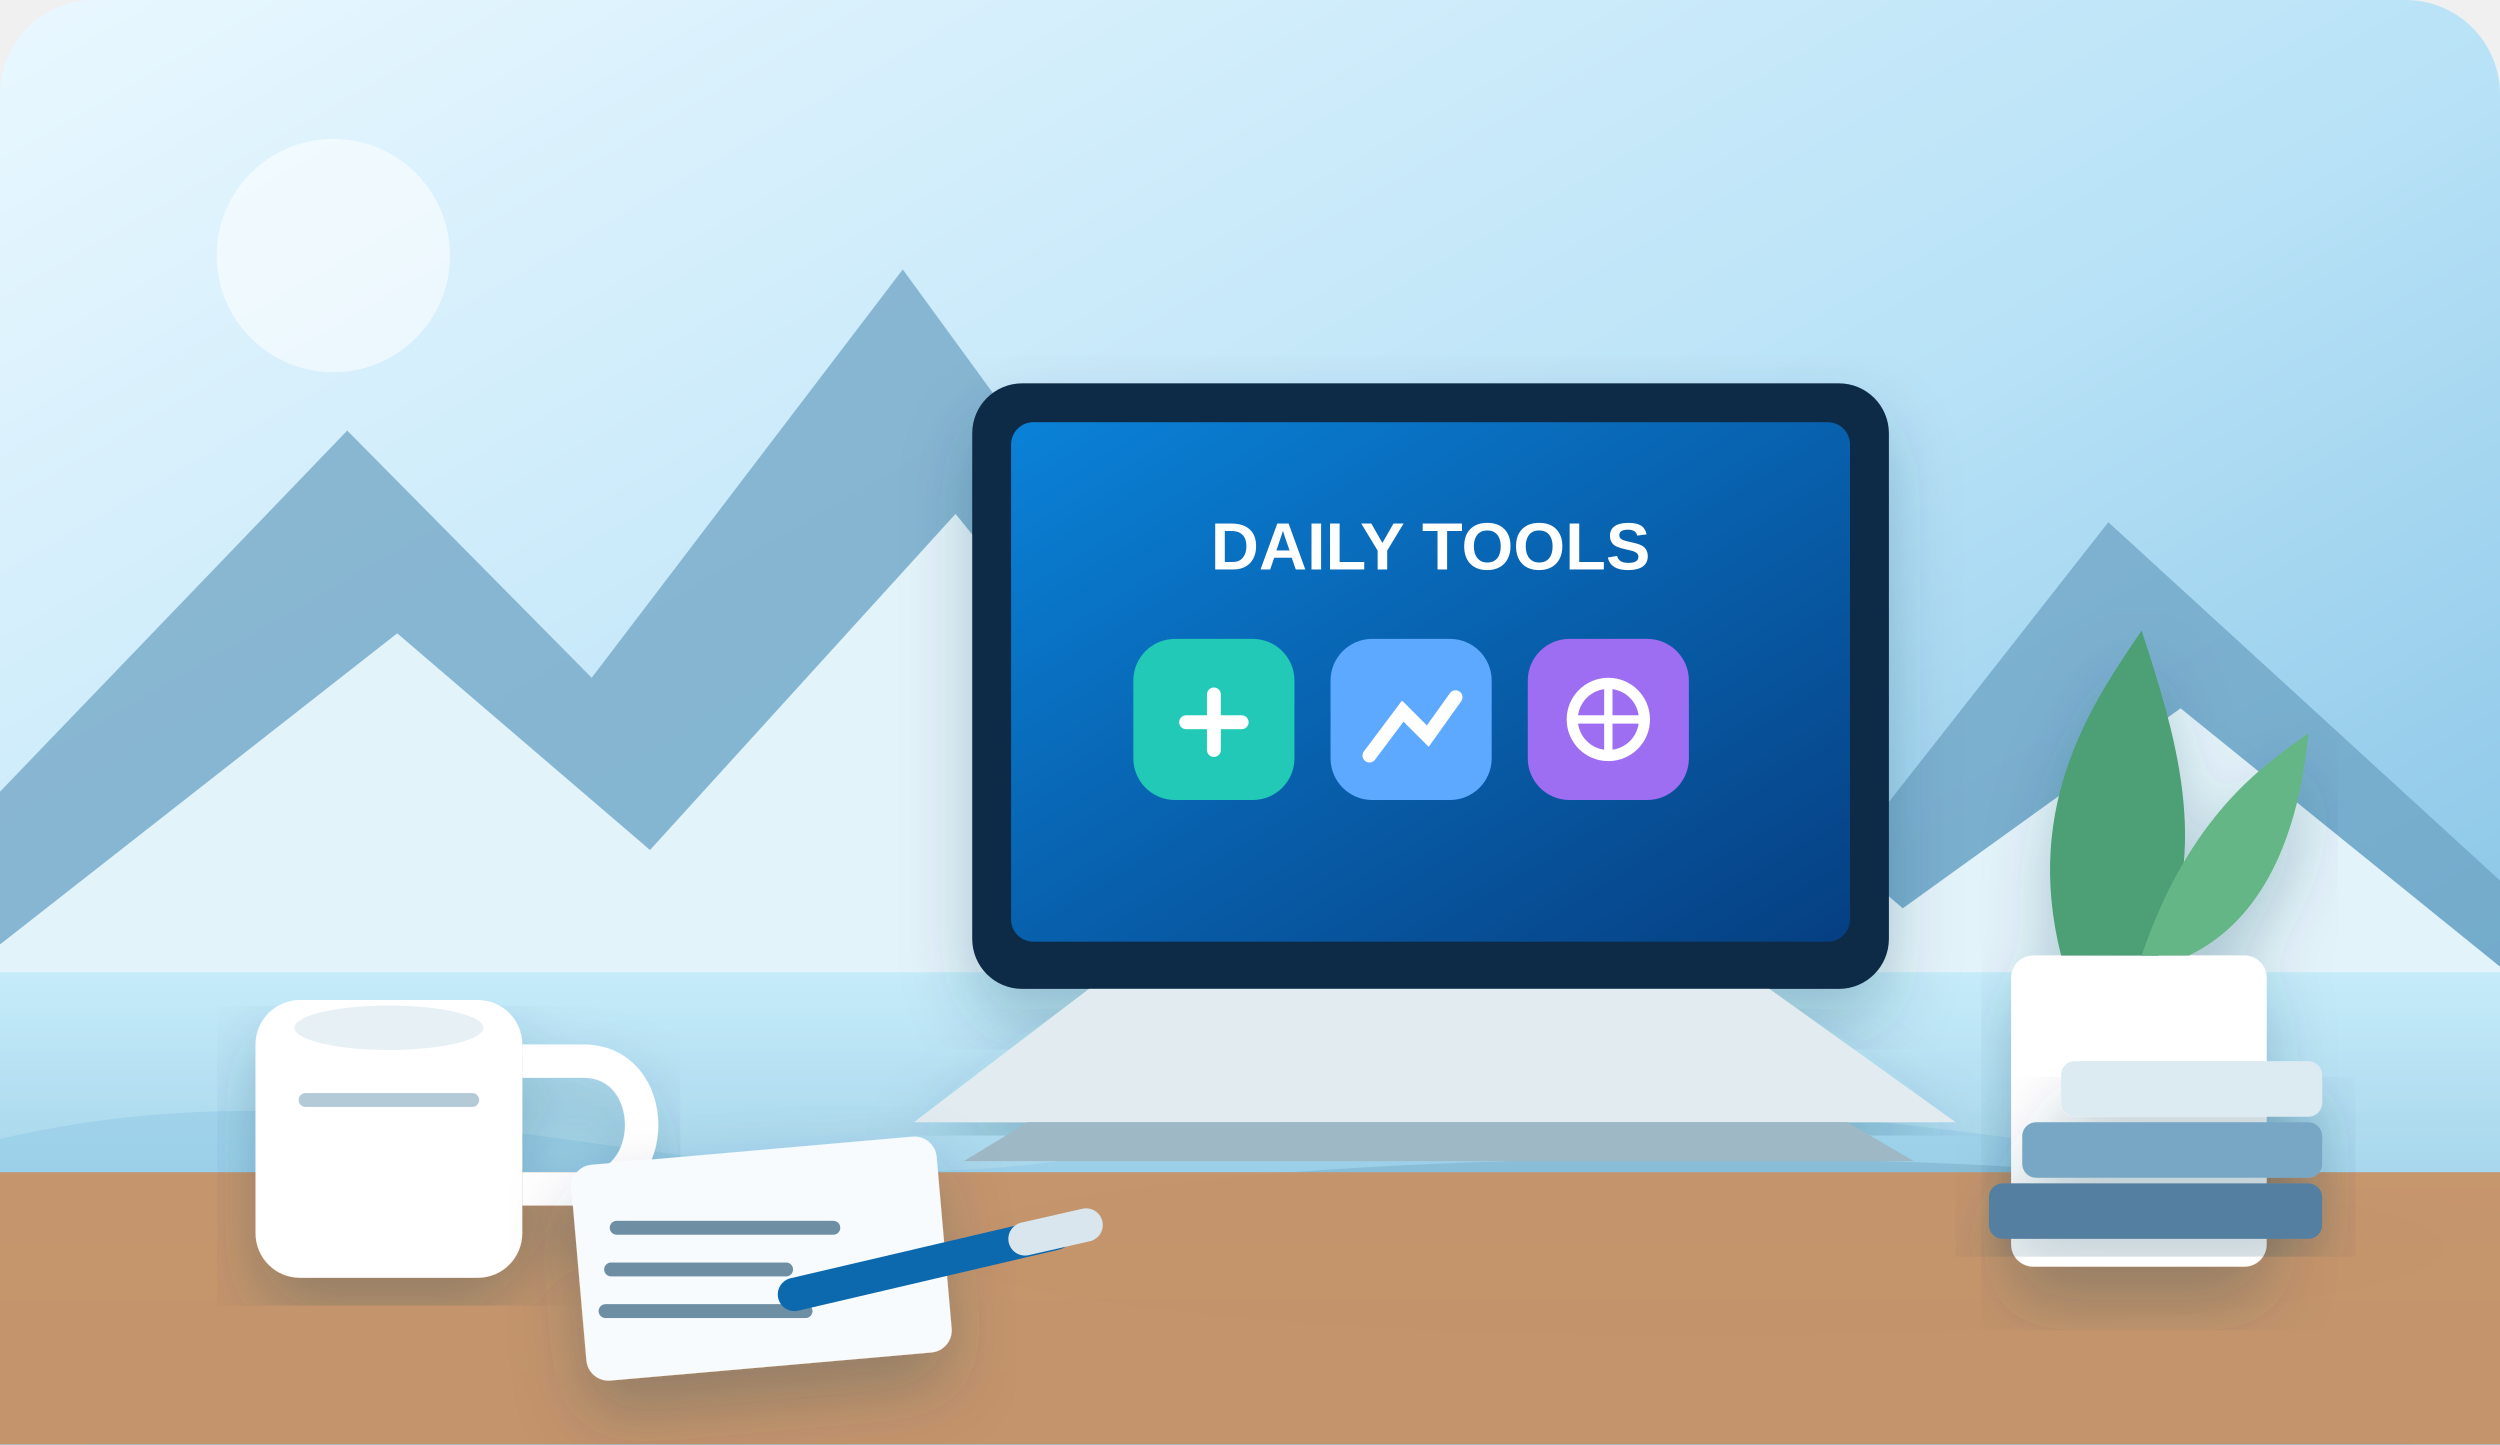
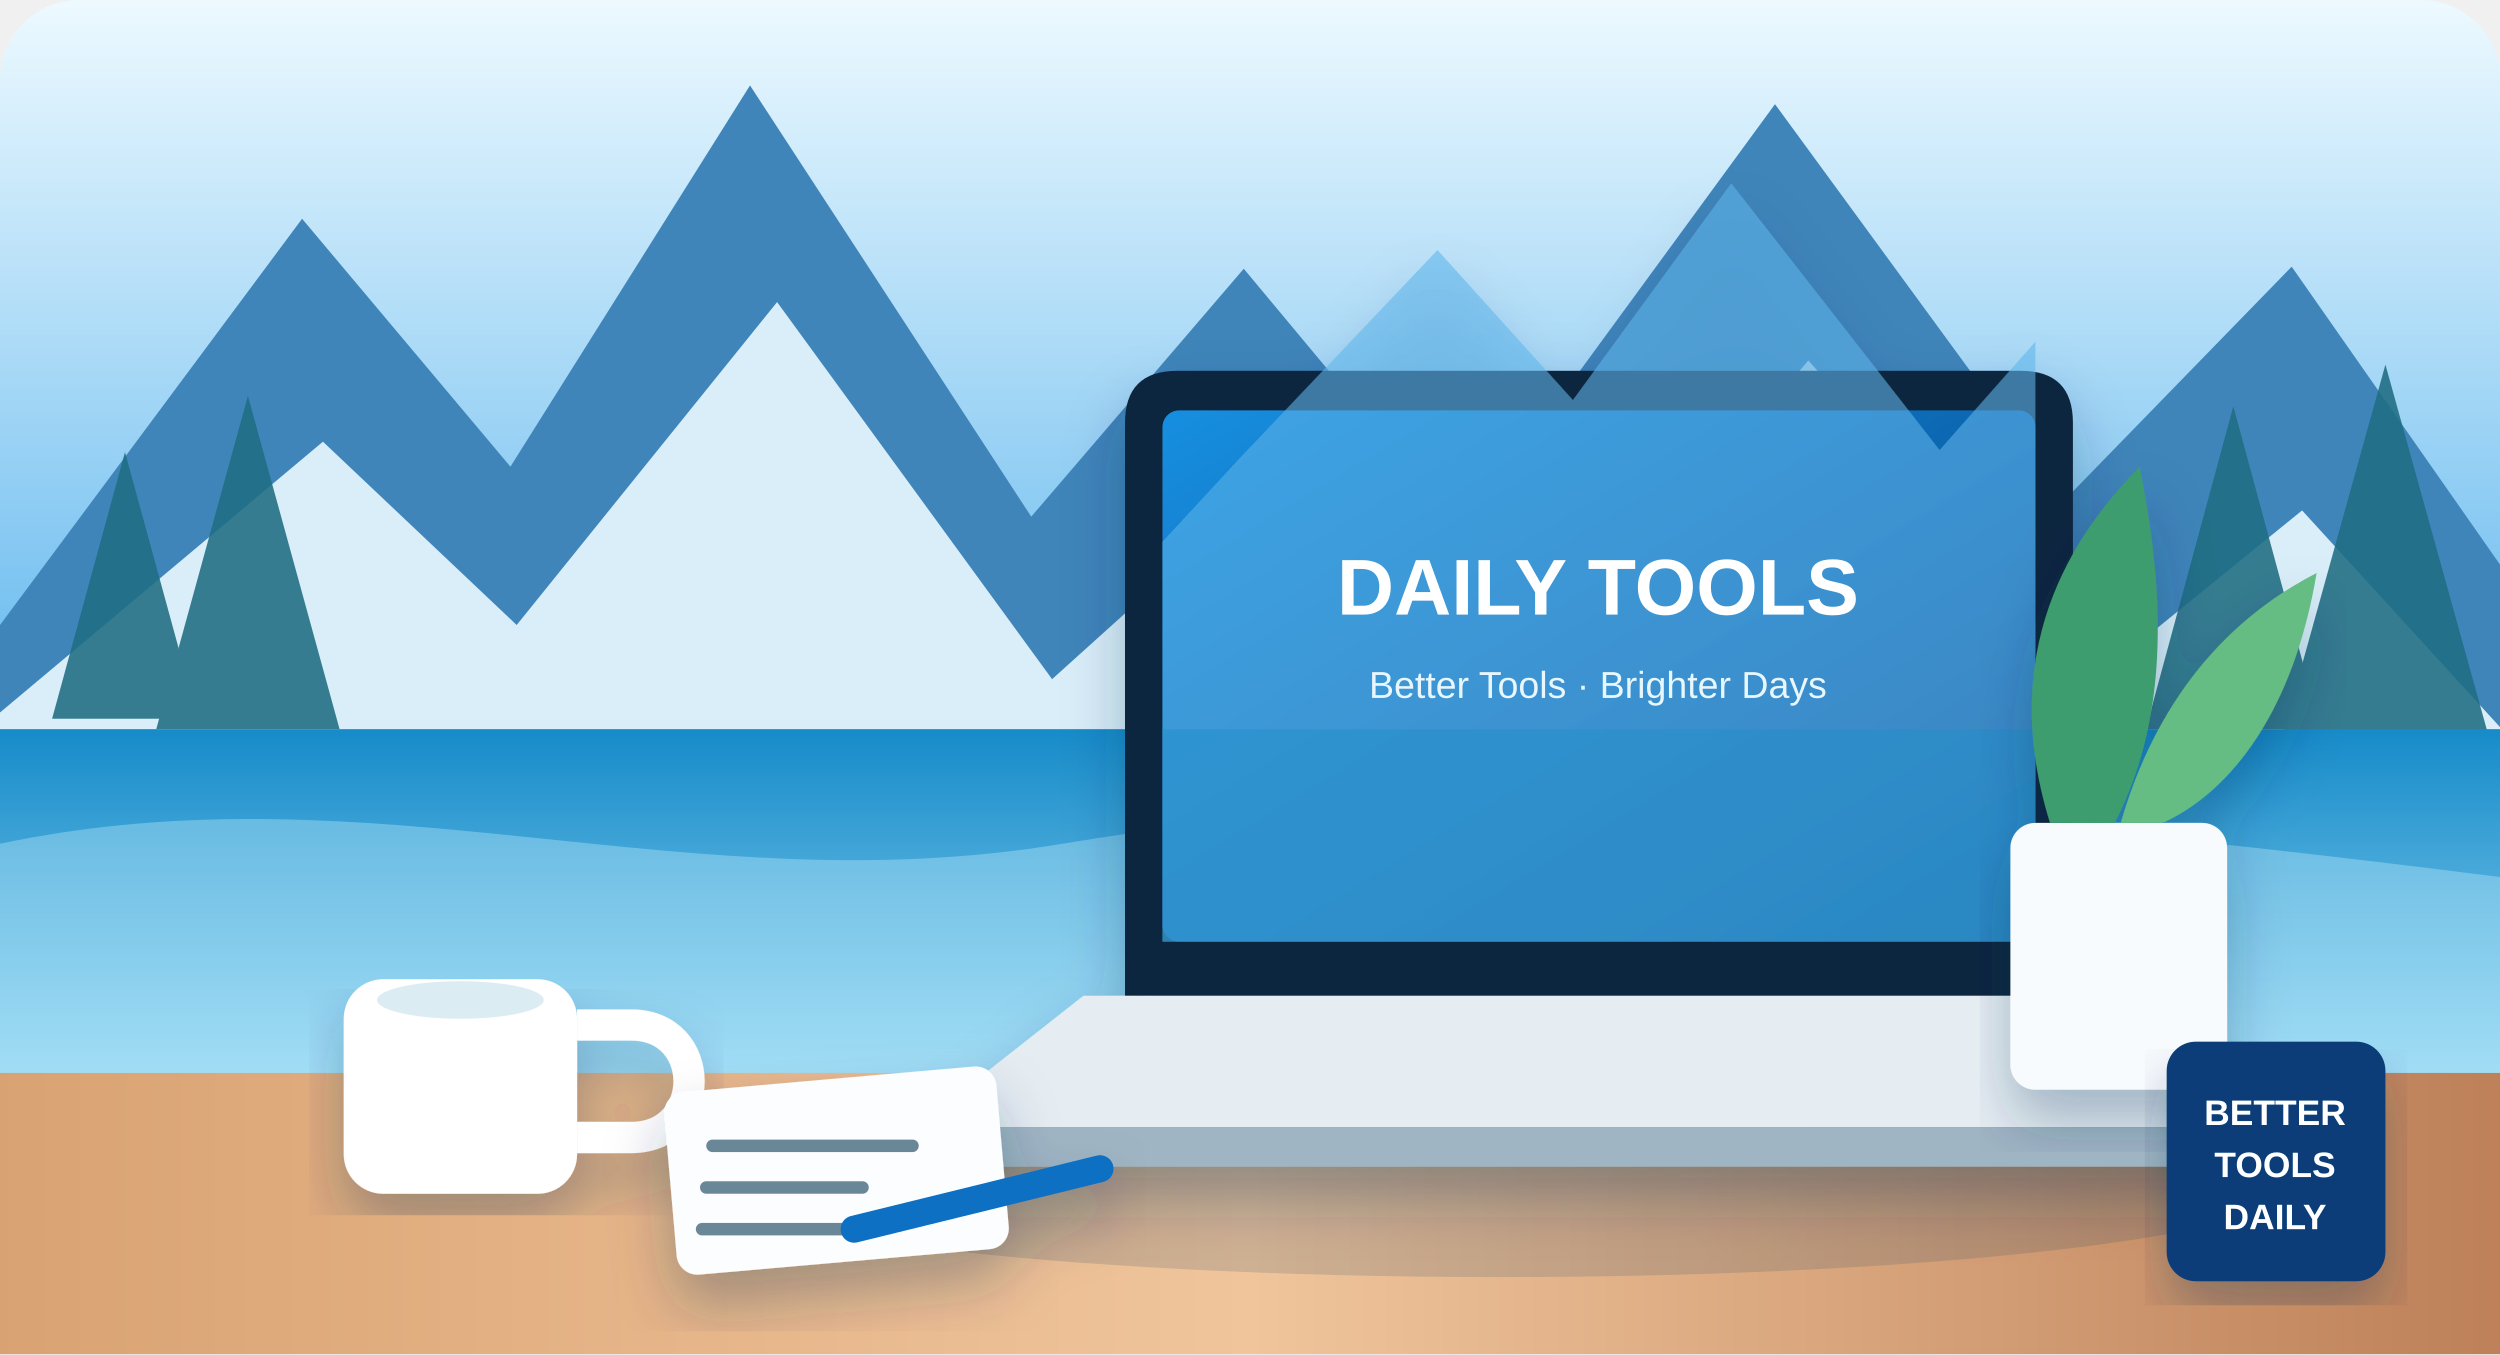
- <svg xmlns="http://www.w3.org/2000/svg" viewBox="0 0 900 520">
+ <svg xmlns="http://www.w3.org/2000/svg" viewBox="0 0 1200 650">
  <defs>
-     <linearGradient id="bg" x2="1" y2="1">
-       <stop stop-color="#eaf8ff" />
-       <stop offset=".52" stop-color="#b8e2f7" />
-       <stop offset="1" stop-color="#74b8df" />
+     <linearGradient id="sky" x2="0" y2="1">
+       <stop stop-color="#eefaff" />
+       <stop offset=".48" stop-color="#72bff0" />
+       <stop offset="1" stop-color="#d9f5ff" />
    </linearGradient>
    <linearGradient id="lake" x2="0" y2="1">
-       <stop stop-color="#bfeafa" />
-       <stop offset="1" stop-color="#69acd1" />
+       <stop stop-color="#168bc9" />
+       <stop offset="1" stop-color="#a9e4fa" />
+     </linearGradient>
+     <linearGradient id="desk" x2="1">
+       <stop stop-color="#d9a272" />
+       <stop offset=".5" stop-color="#f0c59c" />
+       <stop offset="1" stop-color="#bd8058" />
    </linearGradient>
    <linearGradient id="screen" x2="1" y2="1">
-       <stop stop-color="#0a82d8" />
-       <stop offset="1" stop-color="#063f82" />
+       <stop stop-color="#168fe0" />
+       <stop offset="1" stop-color="#063c80" />
    </linearGradient>
-     <filter id="shadow">
-       <feDropShadow dx="0" dy="12" stdDeviation="12" flood-color="#123a5a" flood-opacity=".25" />
+     <filter id="s">
+       <feDropShadow dx="0" dy="15" stdDeviation="14" flood-color="#082e54" flood-opacity=".3" />
    </filter>
  </defs>
-   <rect width="900" height="520" rx="34" fill="url(#bg)" />
-   <circle cx="120" cy="92" r="42" fill="#fff" opacity=".55" />
-   <path d="M0 285L125 155l88 89 112-147 121 166 92-101 130 142 91-116 141 129v203H0z" fill="#699fc0" opacity=".7" />
-   <path d="M0 340L143 228l91 78 110-121 113 140 108-101 120 103 100-72 115 93v172H0z" fill="#e3f3fa" />
-   <path d="M0 350h900v170H0z" fill="url(#lake)" opacity=".82" />
-   <path d="M0 410c150-35 260 35 410 3s265-12 490 23v84H0z" fill="#8bc7e4" opacity=".45" />
-   <ellipse cx="610" cy="449" rx="270" ry="32" fill="#245c79" opacity=".16" />
-   <rect x="0" y="422" width="900" height="98" fill="#c89265" opacity=".94" />
-   <rect x="350" y="138" width="330" height="218" rx="18" fill="#102b46" filter="url(#shadow)" />
-   <rect x="364" y="152" width="302" height="187" rx="8" fill="url(#screen)" />
-   <text x="515" y="205" text-anchor="middle" font-family="Arial,sans-serif" font-size="24" font-weight="700" fill="white">DAILY TOOLS</text>
-   <rect x="408" y="230" width="58" height="58" rx="15" fill="#22c9b7" />
-   <rect x="479" y="230" width="58" height="58" rx="15" fill="#5da9ff" />
-   <rect x="550" y="230" width="58" height="58" rx="15" fill="#9d6df2" />
-   <path d="M427 260h20M437 250v20" stroke="white" stroke-width="5" stroke-linecap="round" />
-   <path d="M493 272l12-16 9 9 10-14" fill="none" stroke="white" stroke-width="5" stroke-linecap="round" />
-   <circle cx="579" cy="259" r="13" fill="none" stroke="white" stroke-width="4" />
-   <path d="M566 259h26M579 246v26" stroke="white" stroke-width="3" />
-   <path d="M392 356h245l67 48H329z" fill="#e2ebf0" filter="url(#shadow)" />
-   <path d="M370 404h295l24 14H347z" fill="#9eb8c6" />
-   <g filter="url(#shadow)">
-     <rect x="92" y="360" width="96" height="100" rx="16" fill="#fff" />
-     <path d="M188 382h22c28 0 28 46 0 46h-22" fill="none" stroke="#fff" stroke-width="12" />
-     <ellipse cx="140" cy="370" rx="34" ry="8" fill="#e7f0f4" />
-     <path d="M110 396h60" stroke="#b4cbd7" stroke-width="5" stroke-linecap="round" />
+   <rect width="1200" height="650" rx="38" fill="url(#sky)" />
+   <path d="M0 300L145 105l100 119 115-183 135 207 102-119 105 126 150-205 139 190 109-112 100 143v170H0z" fill="#3f85ba" />
+   <path d="M0 342l155-130 93 88 125-155 132 181 112-101 112 112 139-164 136 154 101-82 95 104v103H0z" fill="#d9eef9" />
+   <g fill="#1f6d82" opacity=".88">
+     <path d="M25 345l35-128 35 128z" />
+     <path d="M75 350l44-160 44 160z" />
+     <path d="M1030 350l42-155 42 155z" />
+     <path d="M1095 355l50-180 50 180z" />
  </g>
-   <g filter="url(#shadow)">
-     <rect x="205" y="420" width="132" height="78" rx="8" fill="#f7fbfd" transform="rotate(-5 205 420)" />
-     <path d="M222 442h78M220 457h63M218 472h72" stroke="#6e8fa3" stroke-width="5" stroke-linecap="round" />
+   <rect y="350" width="1200" height="205" fill="url(#lake)" />
+   <path d="M0 405c180-38 330 30 510 0s360-26 690 16v134H0z" fill="#c8f1ff" opacity=".35" />
+   <rect y="515" width="1200" height="135" fill="url(#desk)" />
+   <ellipse cx="720" cy="565" rx="390" ry="48" fill="#214865" opacity=".17" />
+   <g filter="url(#s)">
+     <path d="M565 178h405q25 0 25 25v275H540V203q0-25 25-25z" fill="#102840" />
+     <rect x="558" y="197" width="419" height="255" rx="8" fill="url(#screen)" />
+     <path d="M595 220L690 120l65 72 76-104 100 128 46-52v288H558V260z" fill="#5db3e8" opacity=".58" />
+     <path d="M558 350h419v102H558z" fill="#1d8ec8" opacity=".45" />
+     <text x="767" y="295" text-anchor="middle" font-family="Arial,sans-serif" font-size="38" font-weight="800" fill="#fff">DAILY TOOLS</text>
+     <text x="767" y="335" text-anchor="middle" font-family="Arial,sans-serif" font-size="18" fill="#e8f7ff">Better Tools · Brighter Days</text>
+     <path d="M520 478h495l85 63H440z" fill="#e5edf2" />
+     <path d="M440 541h660l-28 19H470z" fill="#9fb5c3" />
  </g>
-   <path d="M286 466l94-22" stroke="#0d69ae" stroke-width="12" stroke-linecap="round" />
-   <path d="M369 446l22-5" stroke="#d9e6ee" stroke-width="12" stroke-linecap="round" />
-   <g filter="url(#shadow)">
-     <rect x="724" y="344" width="92" height="112" rx="8" fill="#fff" />
-     <path d="M742 344c-14-55 12-92 29-117 12 37 25 78 6 117" fill="#4e9f75" />
-     <path d="M771 344c17-50 43-68 60-80-4 43-20 69-43 80" fill="#65b686" />
+   <g filter="url(#s)">
+     <rect x="965" y="395" width="104" height="128" rx="12" fill="#f8fbfd" />
+     <path d="M984 395c-28-90 18-145 43-171 11 55 16 117-12 171" fill="#3e9d6e" />
+     <path d="M1018 395c21-73 65-105 94-120-11 66-41 105-74 120" fill="#65bd83" />
  </g>
-   <g filter="url(#shadow)">
-     <rect x="716" y="426" width="120" height="20" rx="5" fill="#547fa0" />
-     <rect x="728" y="404" width="108" height="20" rx="5" fill="#78a7c5" />
-     <rect x="742" y="382" width="94" height="20" rx="5" fill="#dceaf2" />
+   <g filter="url(#s)">
+     <rect x="165" y="470" width="112" height="103" rx="19" fill="#fff" />
+     <path d="M277 492h26c37 0 37 54 0 54h-26" fill="none" stroke="#fff" stroke-width="15" />
+     <ellipse cx="221" cy="480" rx="40" ry="9" fill="#dcecf3" />
+   </g>
+   <g filter="url(#s)">
+     <rect x="318" y="525" width="160" height="88" rx="10" fill="#fbfdff" transform="rotate(-5 318 525)" />
+     <path d="M342 550h96M339 570h75M337 590h86" stroke="#6b8798" stroke-width="6" stroke-linecap="round" />
+     <path d="M410 590l118-29" stroke="#086fc3" stroke-width="13" stroke-linecap="round" />
+   </g>
+   <g filter="url(#s)">
+     <rect x="1040" y="500" width="105" height="115" rx="14" fill="#073e78" />
+     <text x="1092" y="540" text-anchor="middle" font-family="Arial" font-size="17" font-weight="700" fill="white">BETTER</text>
+     <text x="1092" y="565" text-anchor="middle" font-family="Arial" font-size="17" font-weight="700" fill="white">TOOLS</text>
+     <text x="1092" y="590" text-anchor="middle" font-family="Arial" font-size="17" font-weight="700" fill="white">DAILY</text>
  </g>
</svg>
